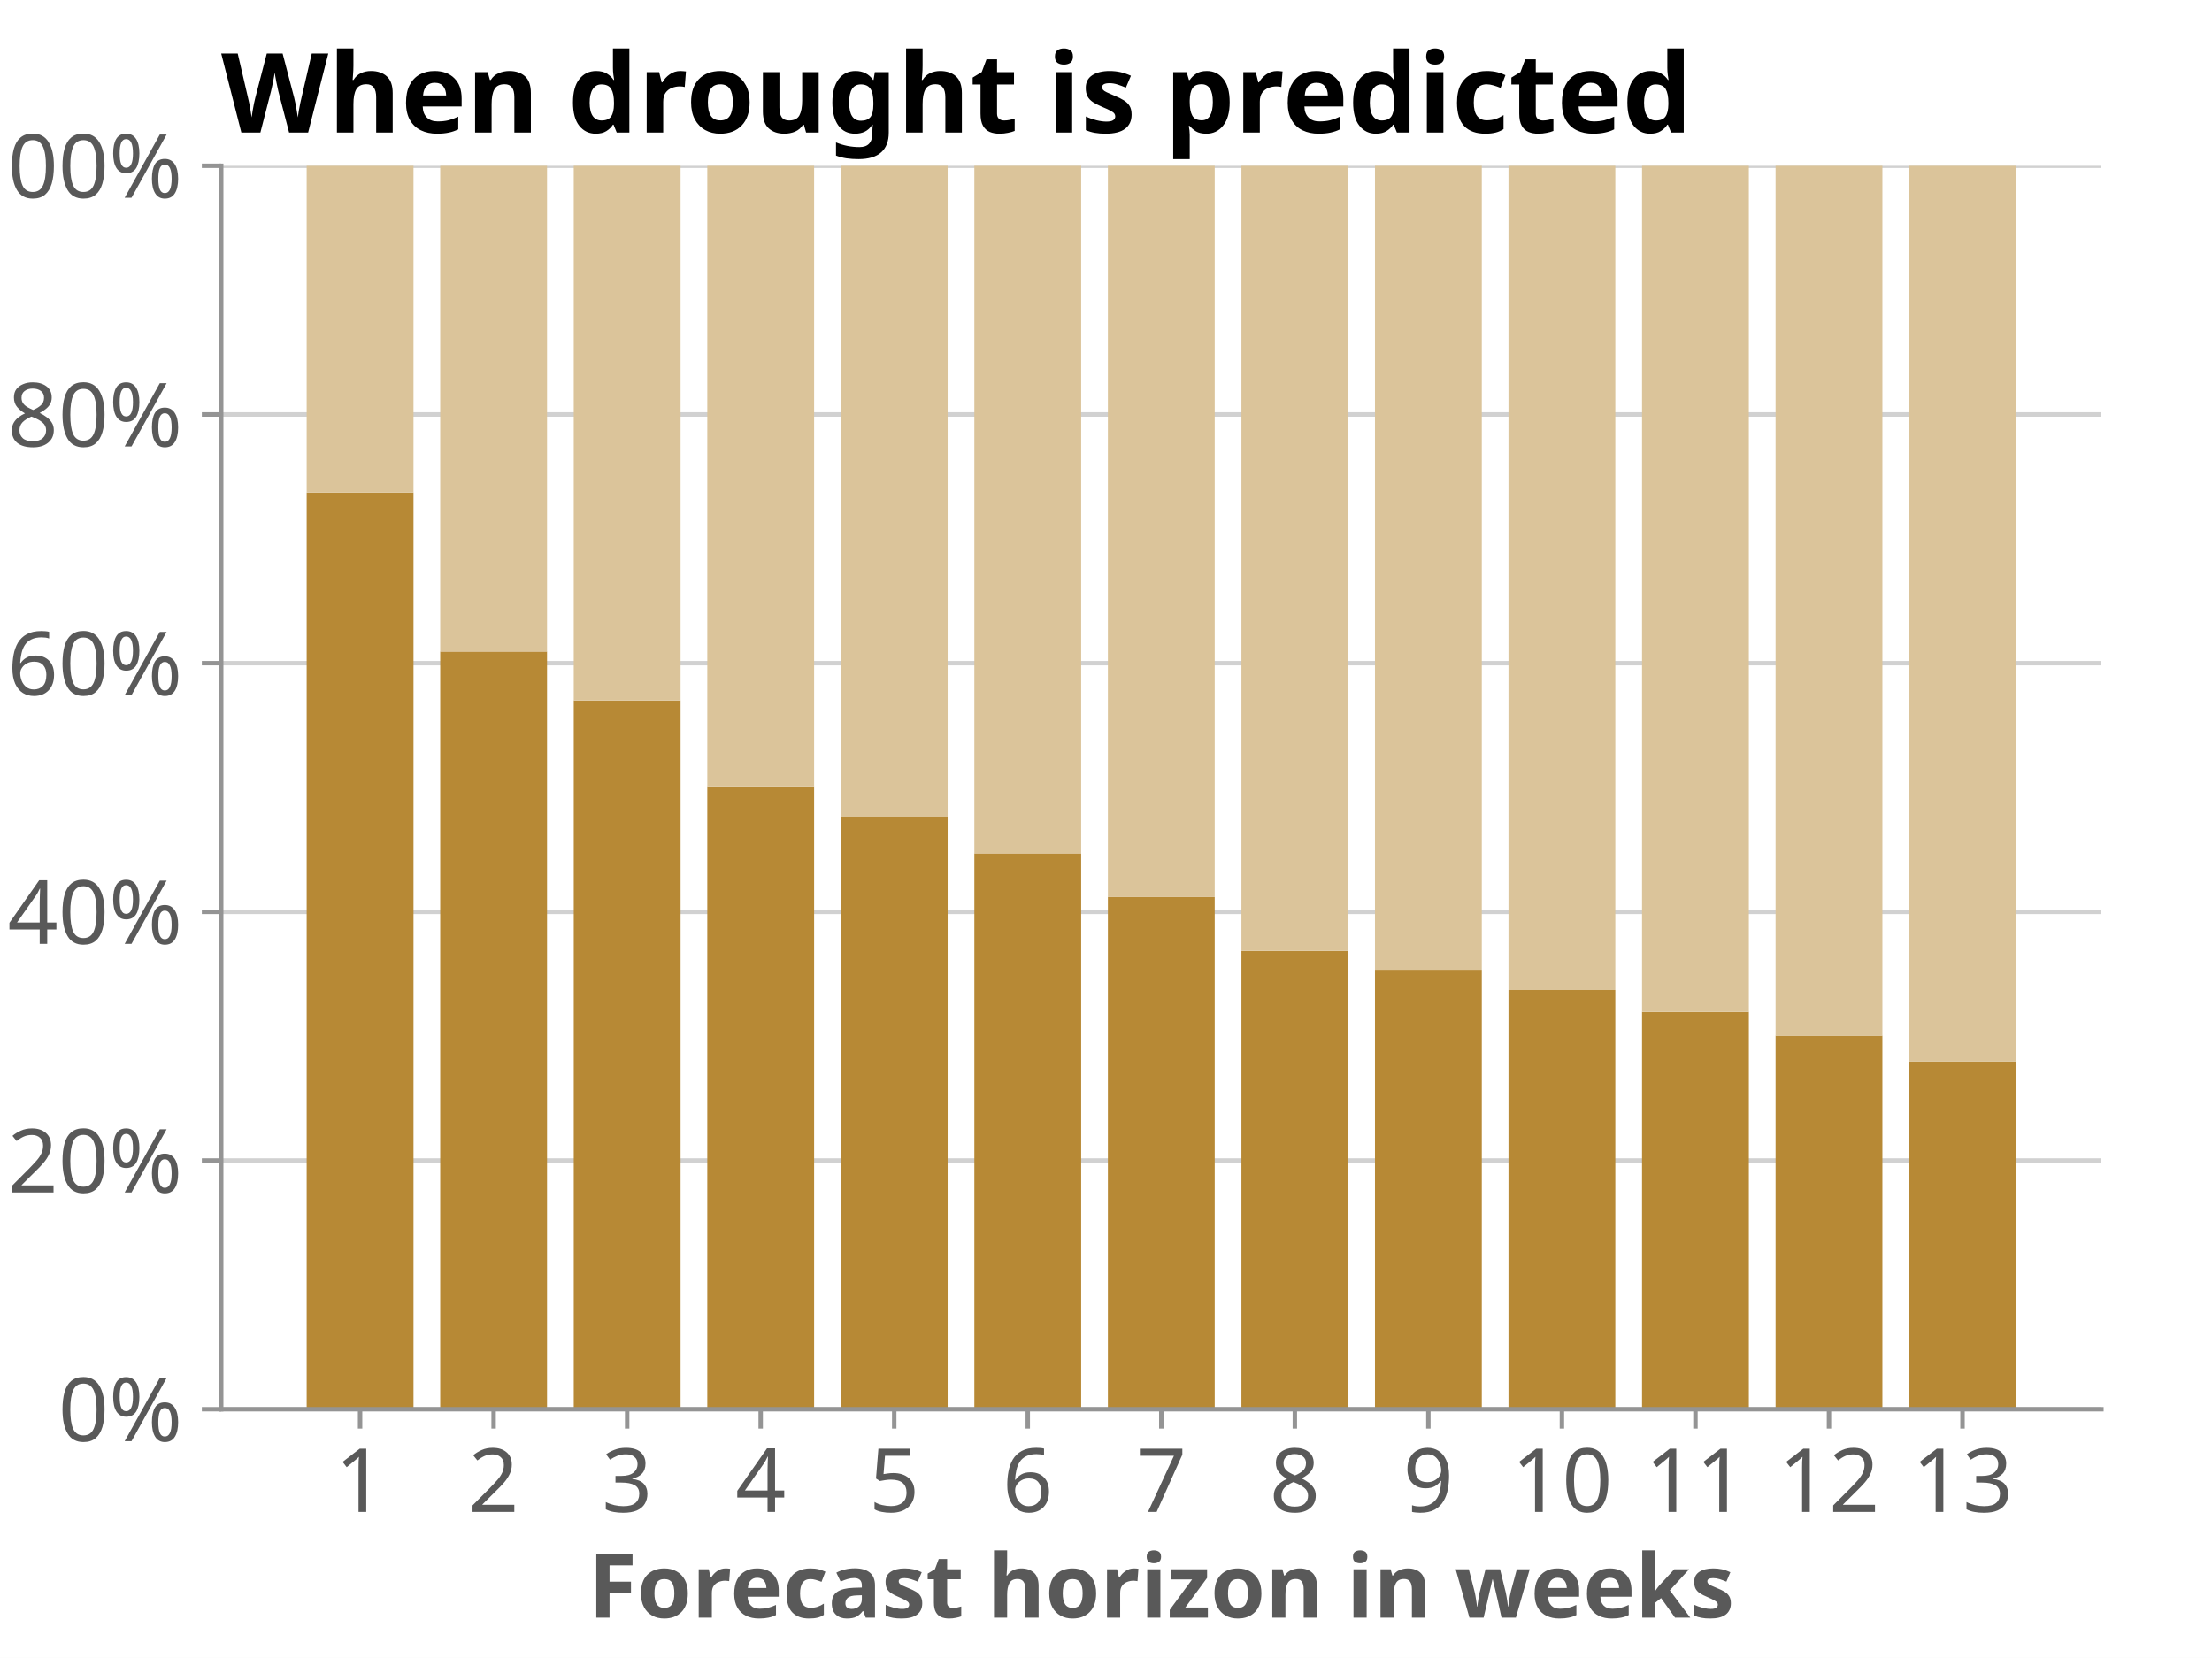
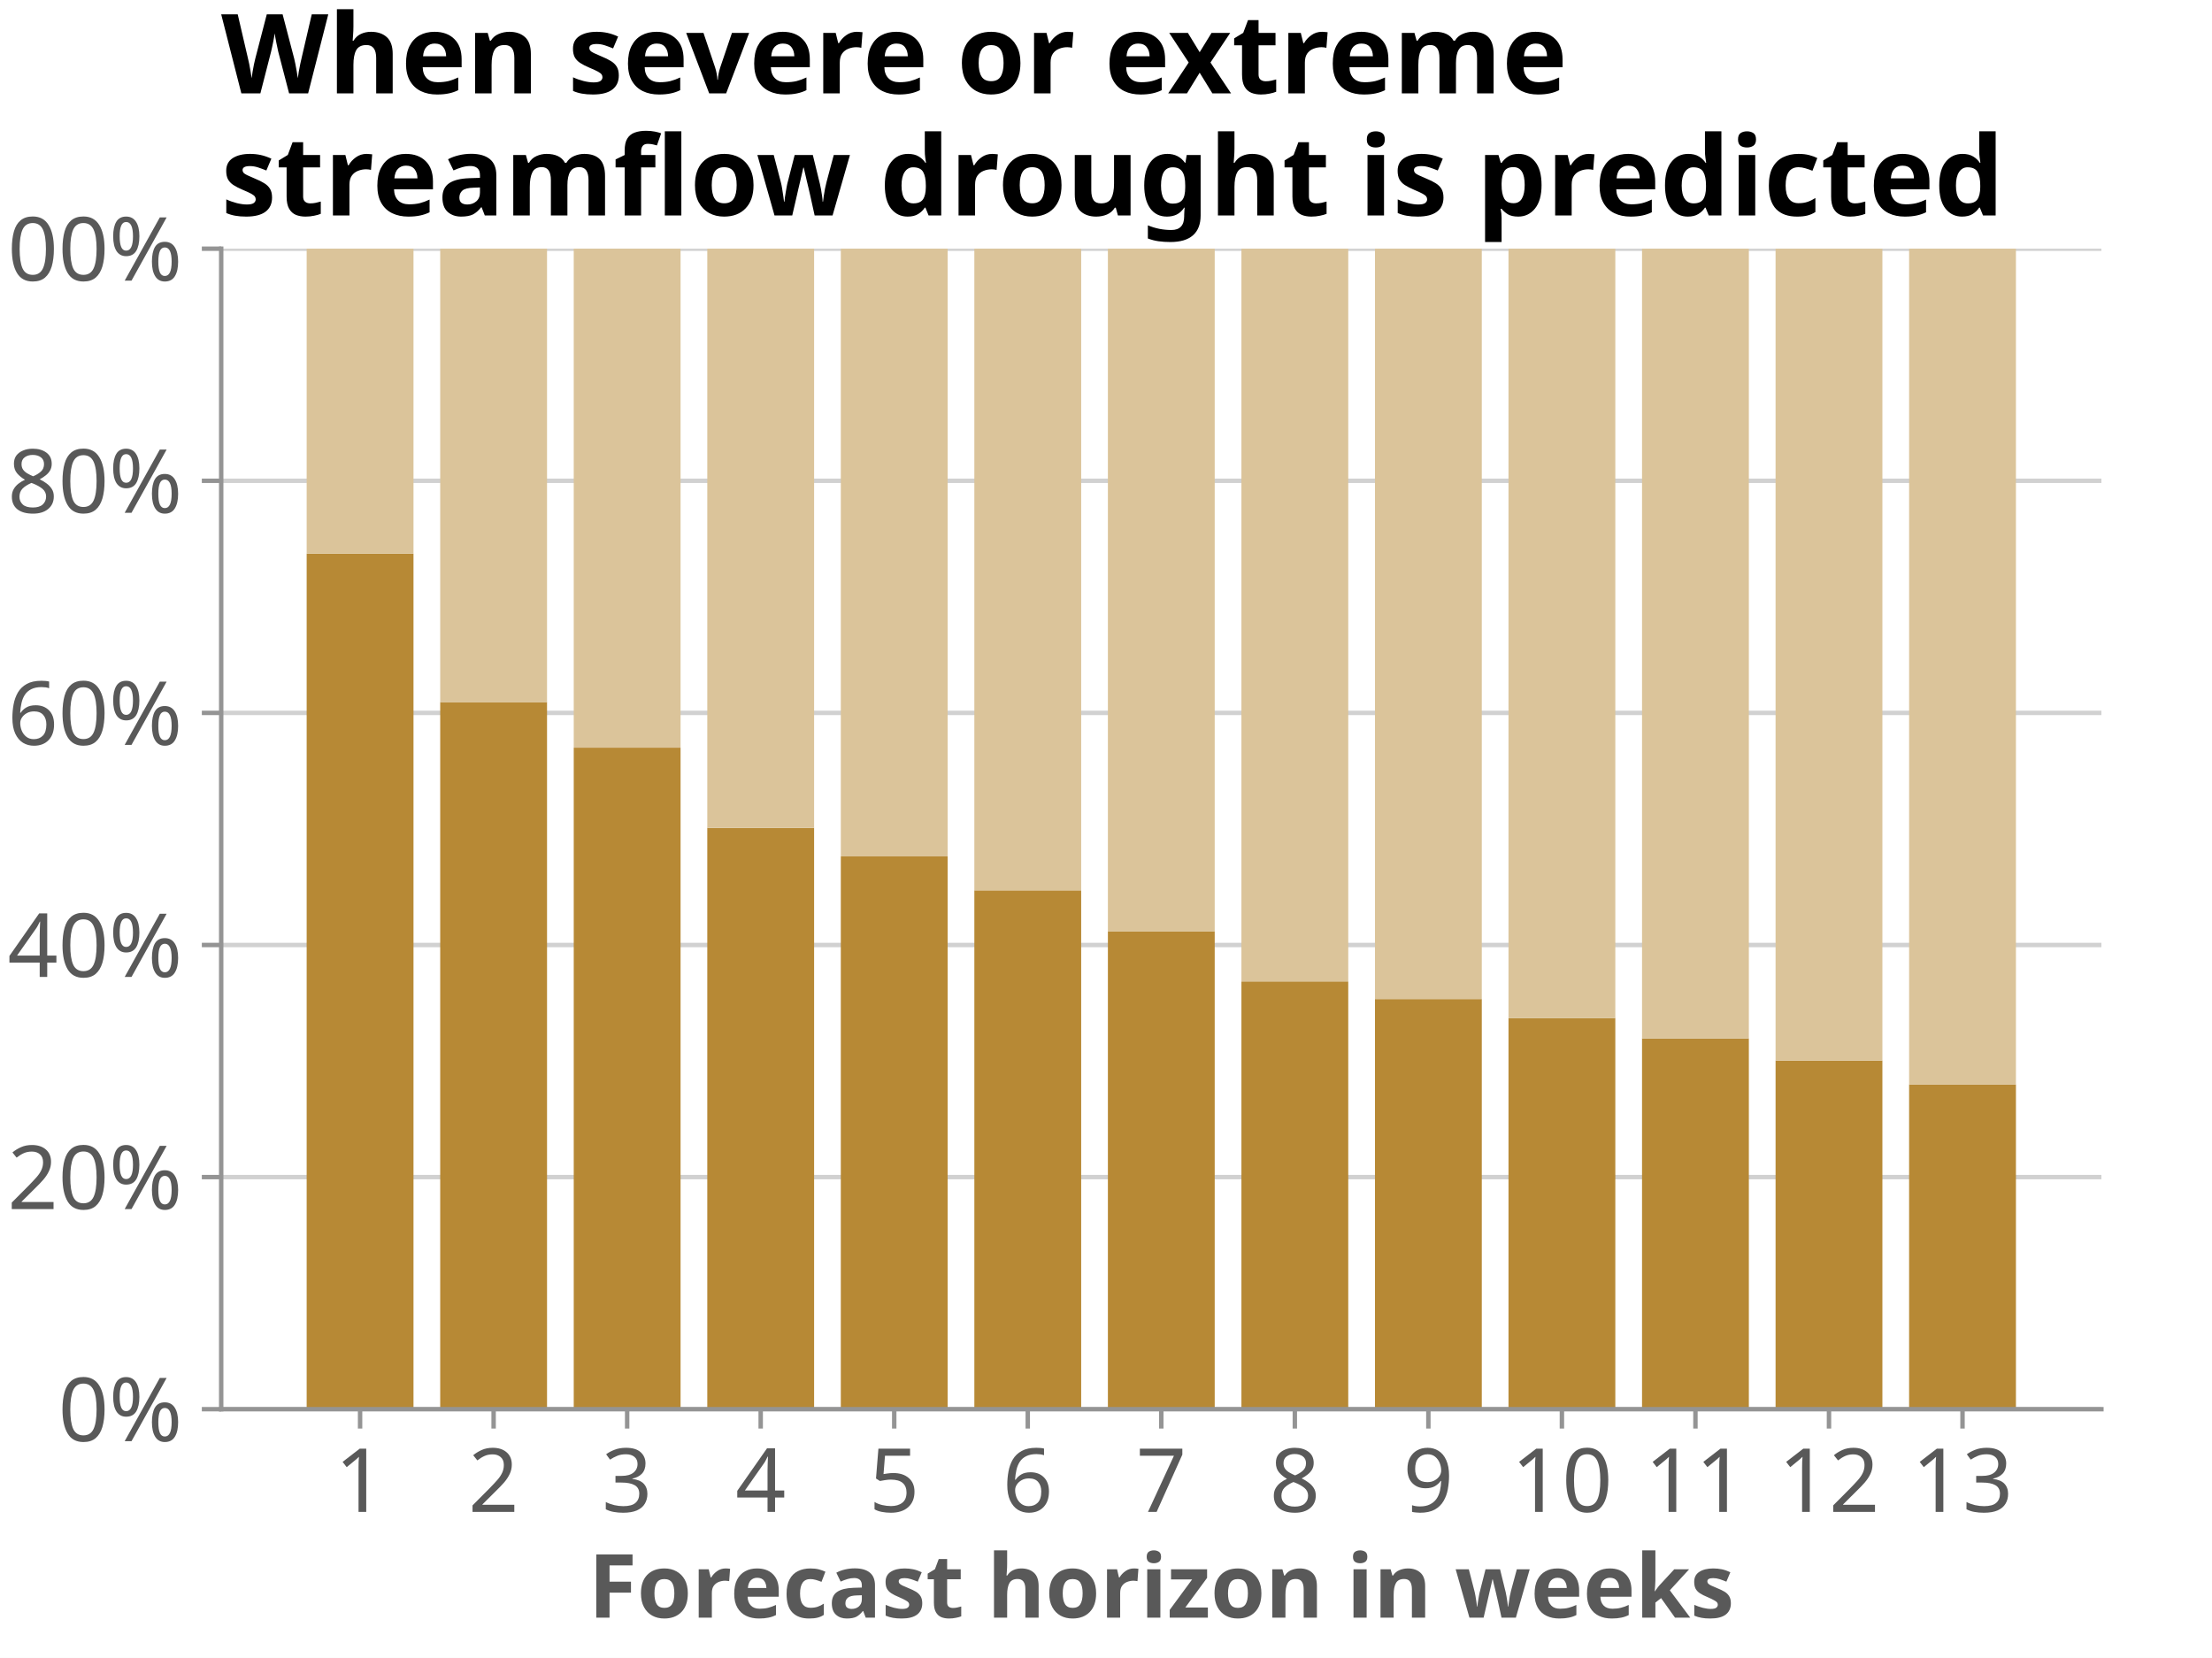
<svg xmlns="http://www.w3.org/2000/svg" xmlns:xlink="http://www.w3.org/1999/xlink" width="399.6px" height="299.52px" viewBox="0 0 399.6 299.52" version="1.1">
  <defs>
    <style type="text/css">*{stroke-linejoin: round; stroke-linecap: butt}</style>
  </defs>
  <g id="figure-forecast_truefalse_summary-yd">
    <g id="patch_1">
      <path d="M 0 299.52  L 399.6 299.52  L 399.6 0  L 0 0  z " style="fill: #ffffff" />
    </g>
    <g id="axis-forecast_truefalse_summary-yd">
      <g id="patch_2">
-         <path d="M 39.96 254.592  L 379.62 254.592  L 379.62 29.952  L 39.96 29.952  z " style="fill: #ffffff" />
+         <path d="M 39.96 254.592  L 379.62 254.592  L 379.62 44.928  L 39.96 44.928  z " style="fill: #ffffff" />
      </g>
      <g id="matplotlib.axis_1">
        <g id="xtick_1">
          <g id="line2d_1">
            <defs>
-               <path id="m34d6aa37f4" d="M 0 0  L 0 3.5  " style="stroke: #949494; stroke-width: 0.8" />
+               <path id="mc54049ddaf" d="M 0 0  L 0 3.5  " style="stroke: #949494; stroke-width: 0.8" />
            </defs>
            <g>
-               <use xlink:href="#m34d6aa37f4" x="65.049" y="254.592" style="fill: #949494; stroke: #949494; stroke-width: 0.8" />
+               <use xlink:href="#mc54049ddaf" x="65.049" y="254.592" style="fill: #949494; stroke: #949494; stroke-width: 0.8" />
            </g>
          </g>
          <g id="text_1">
            <text style="font-weight: 300; font-size: 16px; font-family: 'Source Sans 3', sans-serif; text-anchor: middle; fill: #595959" x="65.049" y="273.144" transform="rotate(-0 65.04852 273.1445)">1</text>
          </g>
        </g>
        <g id="xtick_2">
          <g id="line2d_2">
            <g>
-               <use xlink:href="#m34d6aa37f4" x="89.172" y="254.592" style="fill: #949494; stroke: #949494; stroke-width: 0.8" />
+               <use xlink:href="#mc54049ddaf" x="89.172" y="254.592" style="fill: #949494; stroke: #949494; stroke-width: 0.8" />
            </g>
          </g>
          <g id="text_2">
            <text style="font-weight: 300; font-size: 16px; font-family: 'Source Sans 3', sans-serif; text-anchor: middle; fill: #595959" x="89.172" y="273.144" transform="rotate(-0 89.1721 273.1445)">2</text>
          </g>
        </g>
        <g id="xtick_3">
          <g id="line2d_3">
            <g>
-               <use xlink:href="#m34d6aa37f4" x="113.296" y="254.592" style="fill: #949494; stroke: #949494; stroke-width: 0.8" />
+               <use xlink:href="#mc54049ddaf" x="113.296" y="254.592" style="fill: #949494; stroke: #949494; stroke-width: 0.8" />
            </g>
          </g>
          <g id="text_3">
            <text style="font-weight: 300; font-size: 16px; font-family: 'Source Sans 3', sans-serif; text-anchor: middle; fill: #595959" x="113.296" y="273.144" transform="rotate(-0 113.2957 273.1445)">3</text>
          </g>
        </g>
        <g id="xtick_4">
          <g id="line2d_4">
            <g>
-               <use xlink:href="#m34d6aa37f4" x="137.419" y="254.592" style="fill: #949494; stroke: #949494; stroke-width: 0.8" />
+               <use xlink:href="#mc54049ddaf" x="137.419" y="254.592" style="fill: #949494; stroke: #949494; stroke-width: 0.8" />
            </g>
          </g>
          <g id="text_4">
            <text style="font-weight: 300; font-size: 16px; font-family: 'Source Sans 3', sans-serif; text-anchor: middle; fill: #595959" x="137.419" y="273.144" transform="rotate(-0 137.4193 273.1445)">4</text>
          </g>
        </g>
        <g id="xtick_5">
          <g id="line2d_5">
            <g>
-               <use xlink:href="#m34d6aa37f4" x="161.543" y="254.592" style="fill: #949494; stroke: #949494; stroke-width: 0.8" />
+               <use xlink:href="#mc54049ddaf" x="161.543" y="254.592" style="fill: #949494; stroke: #949494; stroke-width: 0.8" />
            </g>
          </g>
          <g id="text_5">
            <text style="font-weight: 300; font-size: 16px; font-family: 'Source Sans 3', sans-serif; text-anchor: middle; fill: #595959" x="161.543" y="273.144" transform="rotate(-0 161.5428 273.1445)">5</text>
          </g>
        </g>
        <g id="xtick_6">
          <g id="line2d_6">
            <g>
-               <use xlink:href="#m34d6aa37f4" x="185.666" y="254.592" style="fill: #949494; stroke: #949494; stroke-width: 0.8" />
+               <use xlink:href="#mc54049ddaf" x="185.666" y="254.592" style="fill: #949494; stroke: #949494; stroke-width: 0.8" />
            </g>
          </g>
          <g id="text_6">
            <text style="font-weight: 300; font-size: 16px; font-family: 'Source Sans 3', sans-serif; text-anchor: middle; fill: #595959" x="185.666" y="273.144" transform="rotate(-0 185.6664 273.1445)">6</text>
          </g>
        </g>
        <g id="xtick_7">
          <g id="line2d_7">
            <g>
-               <use xlink:href="#m34d6aa37f4" x="209.79" y="254.592" style="fill: #949494; stroke: #949494; stroke-width: 0.8" />
+               <use xlink:href="#mc54049ddaf" x="209.79" y="254.592" style="fill: #949494; stroke: #949494; stroke-width: 0.8" />
            </g>
          </g>
          <g id="text_7">
            <text style="font-weight: 300; font-size: 16px; font-family: 'Source Sans 3', sans-serif; text-anchor: middle; fill: #595959" x="209.79" y="273.144" transform="rotate(-0 209.79 273.1445)">7</text>
          </g>
        </g>
        <g id="xtick_8">
          <g id="line2d_8">
            <g>
-               <use xlink:href="#m34d6aa37f4" x="233.914" y="254.592" style="fill: #949494; stroke: #949494; stroke-width: 0.8" />
+               <use xlink:href="#mc54049ddaf" x="233.914" y="254.592" style="fill: #949494; stroke: #949494; stroke-width: 0.8" />
            </g>
          </g>
          <g id="text_8">
            <text style="font-weight: 300; font-size: 16px; font-family: 'Source Sans 3', sans-serif; text-anchor: middle; fill: #595959" x="233.914" y="273.144" transform="rotate(-0 233.9136 273.1445)">8</text>
          </g>
        </g>
        <g id="xtick_9">
          <g id="line2d_9">
            <g>
-               <use xlink:href="#m34d6aa37f4" x="258.037" y="254.592" style="fill: #949494; stroke: #949494; stroke-width: 0.8" />
+               <use xlink:href="#mc54049ddaf" x="258.037" y="254.592" style="fill: #949494; stroke: #949494; stroke-width: 0.8" />
            </g>
          </g>
          <g id="text_9">
            <text style="font-weight: 300; font-size: 16px; font-family: 'Source Sans 3', sans-serif; text-anchor: middle; fill: #595959" x="258.037" y="273.144" transform="rotate(-0 258.0372 273.1445)">9</text>
          </g>
        </g>
        <g id="xtick_10">
          <g id="line2d_10">
            <g>
-               <use xlink:href="#m34d6aa37f4" x="282.161" y="254.592" style="fill: #949494; stroke: #949494; stroke-width: 0.8" />
+               <use xlink:href="#mc54049ddaf" x="282.161" y="254.592" style="fill: #949494; stroke: #949494; stroke-width: 0.8" />
            </g>
          </g>
          <g id="text_10">
            <text style="font-weight: 300; font-size: 16px; font-family: 'Source Sans 3', sans-serif; text-anchor: middle; fill: #595959" x="282.161" y="273.144" transform="rotate(-0 282.1607 273.1445)">10</text>
          </g>
        </g>
        <g id="xtick_11">
          <g id="line2d_11">
            <g>
-               <use xlink:href="#m34d6aa37f4" x="306.284" y="254.592" style="fill: #949494; stroke: #949494; stroke-width: 0.8" />
+               <use xlink:href="#mc54049ddaf" x="306.284" y="254.592" style="fill: #949494; stroke: #949494; stroke-width: 0.8" />
            </g>
          </g>
          <g id="text_11">
            <text style="font-weight: 300; font-size: 16px; font-family: 'Source Sans 3', sans-serif; text-anchor: middle; fill: #595959" x="306.284" y="273.144" transform="rotate(-0 306.2843 273.1445)">11</text>
          </g>
        </g>
        <g id="xtick_12">
          <g id="line2d_12">
            <g>
-               <use xlink:href="#m34d6aa37f4" x="330.408" y="254.592" style="fill: #949494; stroke: #949494; stroke-width: 0.8" />
+               <use xlink:href="#mc54049ddaf" x="330.408" y="254.592" style="fill: #949494; stroke: #949494; stroke-width: 0.8" />
            </g>
          </g>
          <g id="text_12">
            <text style="font-weight: 300; font-size: 16px; font-family: 'Source Sans 3', sans-serif; text-anchor: middle; fill: #595959" x="330.408" y="273.144" transform="rotate(-0 330.4079 273.1445)">12</text>
          </g>
        </g>
        <g id="xtick_13">
          <g id="line2d_13">
            <g>
-               <use xlink:href="#m34d6aa37f4" x="354.531" y="254.592" style="fill: #949494; stroke: #949494; stroke-width: 0.8" />
+               <use xlink:href="#mc54049ddaf" x="354.531" y="254.592" style="fill: #949494; stroke: #949494; stroke-width: 0.8" />
            </g>
          </g>
          <g id="text_13">
            <text style="font-weight: 300; font-size: 16px; font-family: 'Source Sans 3', sans-serif; text-anchor: middle; fill: #595959" x="354.531" y="273.144" transform="rotate(-0 354.5315 273.1445)">13</text>
          </g>
        </g>
        <g id="text_14">
          <text style="font-weight: 600; font-size: 16px; font-family: 'Source Sans 3', sans-serif; text-anchor: middle; fill: #595959" x="209.79" y="292.25" transform="rotate(-0 209.79 292.2495)">Forecast horizon in weeks</text>
        </g>
      </g>
      <g id="matplotlib.axis_2">
        <g id="ytick_1">
          <g id="line2d_14">
-             <path d="M 39.96 254.592  L 379.62 254.592  " clip-path="url(#pd66f9333b9)" style="fill: none; stroke: #d1d1d1; stroke-width: 0.8; stroke-linecap: square" />
+             <path d="M 39.96 254.592  L 379.62 254.592  " clip-path="url(#p9d2e518255)" style="fill: none; stroke: #d1d1d1; stroke-width: 0.8; stroke-linecap: square" />
          </g>
          <g id="line2d_15">
            <defs>
-               <path id="m171758ae6b" d="M 0 0  L -3.5 0  " style="stroke: #949494; stroke-width: 0.8" />
+               <path id="m2313b83d3f" d="M 0 0  L -3.5 0  " style="stroke: #949494; stroke-width: 0.8" />
            </defs>
            <g>
-               <use xlink:href="#m171758ae6b" x="39.96" y="254.592" style="fill: #949494; stroke: #949494; stroke-width: 0.8" />
+               <use xlink:href="#m2313b83d3f" x="39.96" y="254.592" style="fill: #949494; stroke: #949494; stroke-width: 0.8" />
            </g>
          </g>
          <g id="text_15">
            <text style="font-weight: 300; font-size: 16px; font-family: 'Source Sans 3', sans-serif; text-anchor: end; fill: #595959" x="32.96" y="260.368" transform="rotate(-0 32.96 260.3682)">0%</text>
          </g>
        </g>
        <g id="ytick_2">
          <g id="line2d_16">
-             <path d="M 39.96 209.664  L 379.62 209.664  " clip-path="url(#pd66f9333b9)" style="fill: none; stroke: #d1d1d1; stroke-width: 0.8; stroke-linecap: square" />
+             <path d="M 39.96 212.659  L 379.62 212.659  " clip-path="url(#p9d2e518255)" style="fill: none; stroke: #d1d1d1; stroke-width: 0.8; stroke-linecap: square" />
          </g>
          <g id="line2d_17">
            <g>
-               <use xlink:href="#m171758ae6b" x="39.96" y="209.664" style="fill: #949494; stroke: #949494; stroke-width: 0.8" />
+               <use xlink:href="#m2313b83d3f" x="39.96" y="212.659" style="fill: #949494; stroke: #949494; stroke-width: 0.8" />
            </g>
          </g>
          <g id="text_16">
-             <text style="font-weight: 300; font-size: 16px; font-family: 'Source Sans 3', sans-serif; text-anchor: end; fill: #595959" x="32.96" y="215.44" transform="rotate(-0 32.96 215.4402)">20%</text>
+             <text style="font-weight: 300; font-size: 16px; font-family: 'Source Sans 3', sans-serif; text-anchor: end; fill: #595959" x="32.96" y="218.435" transform="rotate(-0 32.96 218.4355)">20%</text>
          </g>
        </g>
        <g id="ytick_3">
          <g id="line2d_18">
-             <path d="M 39.96 164.736  L 379.62 164.736  " clip-path="url(#pd66f9333b9)" style="fill: none; stroke: #d1d1d1; stroke-width: 0.8; stroke-linecap: square" />
+             <path d="M 39.96 170.726  L 379.62 170.726  " clip-path="url(#p9d2e518255)" style="fill: none; stroke: #d1d1d1; stroke-width: 0.8; stroke-linecap: square" />
          </g>
          <g id="line2d_19">
            <g>
-               <use xlink:href="#m171758ae6b" x="39.96" y="164.736" style="fill: #949494; stroke: #949494; stroke-width: 0.8" />
+               <use xlink:href="#m2313b83d3f" x="39.96" y="170.726" style="fill: #949494; stroke: #949494; stroke-width: 0.8" />
            </g>
          </g>
          <g id="text_17">
-             <text style="font-weight: 300; font-size: 16px; font-family: 'Source Sans 3', sans-serif; text-anchor: end; fill: #595959" x="32.96" y="170.512" transform="rotate(-0 32.96 170.5122)">40%</text>
+             <text style="font-weight: 300; font-size: 16px; font-family: 'Source Sans 3', sans-serif; text-anchor: end; fill: #595959" x="32.96" y="176.503" transform="rotate(-0 32.96 176.5026)">40%</text>
          </g>
        </g>
        <g id="ytick_4">
          <g id="line2d_20">
-             <path d="M 39.96 119.808  L 379.62 119.808  " clip-path="url(#pd66f9333b9)" style="fill: none; stroke: #d1d1d1; stroke-width: 0.8; stroke-linecap: square" />
+             <path d="M 39.96 128.794  L 379.62 128.794  " clip-path="url(#p9d2e518255)" style="fill: none; stroke: #d1d1d1; stroke-width: 0.8; stroke-linecap: square" />
          </g>
          <g id="line2d_21">
            <g>
-               <use xlink:href="#m171758ae6b" x="39.96" y="119.808" style="fill: #949494; stroke: #949494; stroke-width: 0.8" />
+               <use xlink:href="#m2313b83d3f" x="39.96" y="128.794" style="fill: #949494; stroke: #949494; stroke-width: 0.8" />
            </g>
          </g>
          <g id="text_18">
-             <text style="font-weight: 300; font-size: 16px; font-family: 'Source Sans 3', sans-serif; text-anchor: end; fill: #595959" x="32.96" y="125.584" transform="rotate(-0 32.96 125.5842)">60%</text>
+             <text style="font-weight: 300; font-size: 16px; font-family: 'Source Sans 3', sans-serif; text-anchor: end; fill: #595959" x="32.96" y="134.57" transform="rotate(-0 32.96 134.5699)">60%</text>
          </g>
        </g>
        <g id="ytick_5">
          <g id="line2d_22">
-             <path d="M 39.96 74.88  L 379.62 74.88  " clip-path="url(#pd66f9333b9)" style="fill: none; stroke: #d1d1d1; stroke-width: 0.8; stroke-linecap: square" />
+             <path d="M 39.96 86.861  L 379.62 86.861  " clip-path="url(#p9d2e518255)" style="fill: none; stroke: #d1d1d1; stroke-width: 0.8; stroke-linecap: square" />
          </g>
          <g id="line2d_23">
            <g>
-               <use xlink:href="#m171758ae6b" x="39.96" y="74.88" style="fill: #949494; stroke: #949494; stroke-width: 0.8" />
+               <use xlink:href="#m2313b83d3f" x="39.96" y="86.861" style="fill: #949494; stroke: #949494; stroke-width: 0.8" />
            </g>
          </g>
          <g id="text_19">
-             <text style="font-weight: 300; font-size: 16px; font-family: 'Source Sans 3', sans-serif; text-anchor: end; fill: #595959" x="32.96" y="80.656" transform="rotate(-0 32.96 80.65625)">80%</text>
+             <text style="font-weight: 300; font-size: 16px; font-family: 'Source Sans 3', sans-serif; text-anchor: end; fill: #595959" x="32.96" y="92.637" transform="rotate(-0 32.96 92.63705)">80%</text>
          </g>
        </g>
        <g id="ytick_6">
          <g id="line2d_24">
-             <path d="M 39.96 29.952  L 379.62 29.952  " clip-path="url(#pd66f9333b9)" style="fill: none; stroke: #d1d1d1; stroke-width: 0.8; stroke-linecap: square" />
+             <path d="M 39.96 44.928  L 379.62 44.928  " clip-path="url(#p9d2e518255)" style="fill: none; stroke: #d1d1d1; stroke-width: 0.8; stroke-linecap: square" />
          </g>
          <g id="line2d_25">
            <g>
-               <use xlink:href="#m171758ae6b" x="39.96" y="29.952" style="fill: #949494; stroke: #949494; stroke-width: 0.8" />
+               <use xlink:href="#m2313b83d3f" x="39.96" y="44.928" style="fill: #949494; stroke: #949494; stroke-width: 0.8" />
            </g>
          </g>
          <g id="text_20">
-             <text style="font-weight: 300; font-size: 16px; font-family: 'Source Sans 3', sans-serif; text-anchor: end; fill: #595959" x="32.96" y="35.728" transform="rotate(-0 32.96 35.72825)">100%</text>
+             <text style="font-weight: 300; font-size: 16px; font-family: 'Source Sans 3', sans-serif; text-anchor: end; fill: #595959" x="32.96" y="50.704" transform="rotate(-0 32.96 50.70425)">100%</text>
          </g>
        </g>
      </g>
      <g id="FillBetweenPolyCollection_1">
-         <path d="M 55.399 254.592  L 55.399 88.999  L 74.698 88.999  L 74.698 254.592  L 74.698 254.592  L 55.399 254.592  z " clip-path="url(#pd66f9333b9)" style="fill: #b78935" />
+         <path d="M 55.399 254.592  L 55.399 100.039  L 74.698 100.039  L 74.698 254.592  L 74.698 254.592  L 55.399 254.592  z " clip-path="url(#p9d2e518255)" style="fill: #b78935" />
      </g>
      <g id="FillBetweenPolyCollection_2">
-         <path d="M 55.399 29.952  L 55.399 88.999  L 74.698 88.999  L 74.698 29.952  L 74.698 29.952  L 55.399 29.952  z " clip-path="url(#pd66f9333b9)" style="fill: #dbc49a" />
+         <path d="M 55.399 44.928  L 55.399 100.039  L 74.698 100.039  L 74.698 44.928  L 74.698 44.928  L 55.399 44.928  z " clip-path="url(#p9d2e518255)" style="fill: #dbc49a" />
      </g>
      <g id="FillBetweenPolyCollection_3">
-         <path d="M 79.523 254.592  L 79.523 117.708  L 98.822 117.708  L 98.822 254.592  L 98.822 254.592  L 79.523 254.592  z " clip-path="url(#pd66f9333b9)" style="fill: #b78935" />
+         <path d="M 79.523 254.592  L 79.523 126.834  L 98.822 126.834  L 98.822 254.592  L 98.822 254.592  L 79.523 254.592  z " clip-path="url(#p9d2e518255)" style="fill: #b78935" />
      </g>
      <g id="FillBetweenPolyCollection_4">
-         <path d="M 79.523 29.952  L 79.523 117.708  L 98.822 117.708  L 98.822 29.952  L 98.822 29.952  L 79.523 29.952  z " clip-path="url(#pd66f9333b9)" style="fill: #dbc49a" />
+         <path d="M 79.523 44.928  L 79.523 126.834  L 98.822 126.834  L 98.822 44.928  L 98.822 44.928  L 79.523 44.928  z " clip-path="url(#p9d2e518255)" style="fill: #dbc49a" />
      </g>
      <g id="FillBetweenPolyCollection_5">
-         <path d="M 103.646 254.592  L 103.646 126.543  L 122.945 126.543  L 122.945 254.592  L 122.945 254.592  L 103.646 254.592  z " clip-path="url(#pd66f9333b9)" style="fill: #b78935" />
+         <path d="M 103.646 254.592  L 103.646 135.079  L 122.945 135.079  L 122.945 254.592  L 122.945 254.592  L 103.646 254.592  z " clip-path="url(#p9d2e518255)" style="fill: #b78935" />
      </g>
      <g id="FillBetweenPolyCollection_6">
-         <path d="M 103.646 29.952  L 103.646 126.543  L 122.945 126.543  L 122.945 29.952  L 122.945 29.952  L 103.646 29.952  z " clip-path="url(#pd66f9333b9)" style="fill: #dbc49a" />
+         <path d="M 103.646 44.928  L 103.646 135.079  L 122.945 135.079  L 122.945 44.928  L 122.945 44.928  L 103.646 44.928  z " clip-path="url(#p9d2e518255)" style="fill: #dbc49a" />
      </g>
      <g id="FillBetweenPolyCollection_7">
-         <path d="M 127.77 254.592  L 127.77 142.049  L 147.069 142.049  L 147.069 254.592  L 147.069 254.592  L 127.77 254.592  z " clip-path="url(#pd66f9333b9)" style="fill: #b78935" />
+         <path d="M 127.77 254.592  L 127.77 149.552  L 147.069 149.552  L 147.069 254.592  L 147.069 254.592  L 127.77 254.592  z " clip-path="url(#p9d2e518255)" style="fill: #b78935" />
      </g>
      <g id="FillBetweenPolyCollection_8">
-         <path d="M 127.77 29.952  L 127.77 142.049  L 147.069 142.049  L 147.069 29.952  L 147.069 29.952  L 127.77 29.952  z " clip-path="url(#pd66f9333b9)" style="fill: #dbc49a" />
+         <path d="M 127.77 44.928  L 127.77 149.552  L 147.069 149.552  L 147.069 44.928  L 147.069 44.928  L 127.77 44.928  z " clip-path="url(#p9d2e518255)" style="fill: #dbc49a" />
      </g>
      <g id="FillBetweenPolyCollection_9">
-         <path d="M 151.893 254.592  L 151.893 147.587  L 171.192 147.587  L 171.192 254.592  L 171.192 254.592  L 151.893 254.592  z " clip-path="url(#pd66f9333b9)" style="fill: #b78935" />
+         <path d="M 151.893 254.592  L 151.893 154.721  L 171.192 154.721  L 171.192 254.592  L 171.192 254.592  L 151.893 254.592  z " clip-path="url(#p9d2e518255)" style="fill: #b78935" />
      </g>
      <g id="FillBetweenPolyCollection_10">
-         <path d="M 151.893 29.952  L 151.893 147.587  L 171.192 147.587  L 171.192 29.952  L 171.192 29.952  L 151.893 29.952  z " clip-path="url(#pd66f9333b9)" style="fill: #dbc49a" />
+         <path d="M 151.893 44.928  L 151.893 154.721  L 171.192 154.721  L 171.192 44.928  L 171.192 44.928  L 151.893 44.928  z " clip-path="url(#p9d2e518255)" style="fill: #dbc49a" />
      </g>
      <g id="FillBetweenPolyCollection_11">
-         <path d="M 176.017 254.592  L 176.017 154.155  L 195.316 154.155  L 195.316 254.592  L 195.316 254.592  L 176.017 254.592  z " clip-path="url(#pd66f9333b9)" style="fill: #b78935" />
+         <path d="M 176.017 254.592  L 176.017 160.851  L 195.316 160.851  L 195.316 254.592  L 195.316 254.592  L 176.017 254.592  z " clip-path="url(#p9d2e518255)" style="fill: #b78935" />
      </g>
      <g id="FillBetweenPolyCollection_12">
-         <path d="M 176.017 29.952  L 176.017 154.155  L 195.316 154.155  L 195.316 29.952  L 195.316 29.952  L 176.017 29.952  z " clip-path="url(#pd66f9333b9)" style="fill: #dbc49a" />
+         <path d="M 176.017 44.928  L 176.017 160.851  L 195.316 160.851  L 195.316 44.928  L 195.316 44.928  L 176.017 44.928  z " clip-path="url(#p9d2e518255)" style="fill: #dbc49a" />
      </g>
      <g id="FillBetweenPolyCollection_13">
-         <path d="M 200.141 254.592  L 200.141 162.068  L 219.439 162.068  L 219.439 254.592  L 219.439 254.592  L 200.141 254.592  z " clip-path="url(#pd66f9333b9)" style="fill: #b78935" />
+         <path d="M 200.141 254.592  L 200.141 168.236  L 219.439 168.236  L 219.439 254.592  L 219.439 254.592  L 200.141 254.592  z " clip-path="url(#p9d2e518255)" style="fill: #b78935" />
      </g>
      <g id="FillBetweenPolyCollection_14">
-         <path d="M 200.141 29.952  L 200.141 162.068  L 219.439 162.068  L 219.439 29.952  L 219.439 29.952  L 200.141 29.952  z " clip-path="url(#pd66f9333b9)" style="fill: #dbc49a" />
+         <path d="M 200.141 44.928  L 200.141 168.236  L 219.439 168.236  L 219.439 44.928  L 219.439 44.928  L 200.141 44.928  z " clip-path="url(#p9d2e518255)" style="fill: #dbc49a" />
      </g>
      <g id="FillBetweenPolyCollection_15">
-         <path d="M 224.264 254.592  L 224.264 171.786  L 243.563 171.786  L 243.563 254.592  L 243.563 254.592  L 224.264 254.592  z " clip-path="url(#pd66f9333b9)" style="fill: #b78935" />
+         <path d="M 224.264 254.592  L 224.264 177.306  L 243.563 177.306  L 243.563 254.592  L 243.563 254.592  L 224.264 254.592  z " clip-path="url(#p9d2e518255)" style="fill: #b78935" />
      </g>
      <g id="FillBetweenPolyCollection_16">
-         <path d="M 224.264 29.952  L 224.264 171.786  L 243.563 171.786  L 243.563 29.952  L 243.563 29.952  L 224.264 29.952  z " clip-path="url(#pd66f9333b9)" style="fill: #dbc49a" />
+         <path d="M 224.264 44.928  L 224.264 177.306  L 243.563 177.306  L 243.563 44.928  L 243.563 44.928  L 224.264 44.928  z " clip-path="url(#p9d2e518255)" style="fill: #dbc49a" />
      </g>
      <g id="FillBetweenPolyCollection_17">
-         <path d="M 248.388 254.592  L 248.388 175.193  L 267.687 175.193  L 267.687 254.592  L 267.687 254.592  L 248.388 254.592  z " clip-path="url(#pd66f9333b9)" style="fill: #b78935" />
+         <path d="M 248.388 254.592  L 248.388 180.486  L 267.687 180.486  L 267.687 254.592  L 267.687 254.592  L 248.388 254.592  z " clip-path="url(#p9d2e518255)" style="fill: #b78935" />
      </g>
      <g id="FillBetweenPolyCollection_18">
-         <path d="M 248.388 29.952  L 248.388 175.193  L 267.687 175.193  L 267.687 29.952  L 267.687 29.952  L 248.388 29.952  z " clip-path="url(#pd66f9333b9)" style="fill: #dbc49a" />
+         <path d="M 248.388 44.928  L 248.388 180.486  L 267.687 180.486  L 267.687 44.928  L 267.687 44.928  L 248.388 44.928  z " clip-path="url(#p9d2e518255)" style="fill: #dbc49a" />
      </g>
      <g id="FillBetweenPolyCollection_19">
-         <path d="M 272.511 254.592  L 272.511 178.859  L 291.81 178.859  L 291.81 254.592  L 291.81 254.592  L 272.511 254.592  z " clip-path="url(#pd66f9333b9)" style="fill: #b78935" />
+         <path d="M 272.511 254.592  L 272.511 183.908  L 291.81 183.908  L 291.81 254.592  L 291.81 254.592  L 272.511 254.592  z " clip-path="url(#p9d2e518255)" style="fill: #b78935" />
      </g>
      <g id="FillBetweenPolyCollection_20">
-         <path d="M 272.511 29.952  L 272.511 178.859  L 291.81 178.859  L 291.81 29.952  L 291.81 29.952  L 272.511 29.952  z " clip-path="url(#pd66f9333b9)" style="fill: #dbc49a" />
+         <path d="M 272.511 44.928  L 272.511 183.908  L 291.81 183.908  L 291.81 44.928  L 291.81 44.928  L 272.511 44.928  z " clip-path="url(#p9d2e518255)" style="fill: #dbc49a" />
      </g>
      <g id="FillBetweenPolyCollection_21">
-         <path d="M 296.635 254.592  L 296.635 182.815  L 315.934 182.815  L 315.934 254.592  L 315.934 254.592  L 296.635 254.592  z " clip-path="url(#pd66f9333b9)" style="fill: #b78935" />
+         <path d="M 296.635 254.592  L 296.635 187.6  L 315.934 187.6  L 315.934 254.592  L 315.934 254.592  L 296.635 254.592  z " clip-path="url(#p9d2e518255)" style="fill: #b78935" />
      </g>
      <g id="FillBetweenPolyCollection_22">
-         <path d="M 296.635 29.952  L 296.635 182.815  L 315.934 182.815  L 315.934 29.952  L 315.934 29.952  L 296.635 29.952  z " clip-path="url(#pd66f9333b9)" style="fill: #dbc49a" />
+         <path d="M 296.635 44.928  L 296.635 187.6  L 315.934 187.6  L 315.934 44.928  L 315.934 44.928  L 296.635 44.928  z " clip-path="url(#p9d2e518255)" style="fill: #dbc49a" />
      </g>
      <g id="FillBetweenPolyCollection_23">
-         <path d="M 320.758 254.592  L 320.758 187.097  L 340.057 187.097  L 340.057 254.592  L 340.057 254.592  L 320.758 254.592  z " clip-path="url(#pd66f9333b9)" style="fill: #b78935" />
+         <path d="M 320.758 254.592  L 320.758 191.597  L 340.057 191.597  L 340.057 254.592  L 340.057 254.592  L 320.758 254.592  z " clip-path="url(#p9d2e518255)" style="fill: #b78935" />
      </g>
      <g id="FillBetweenPolyCollection_24">
-         <path d="M 320.758 29.952  L 320.758 187.097  L 340.057 187.097  L 340.057 29.952  L 340.057 29.952  L 320.758 29.952  z " clip-path="url(#pd66f9333b9)" style="fill: #dbc49a" />
+         <path d="M 320.758 44.928  L 320.758 191.597  L 340.057 191.597  L 340.057 44.928  L 340.057 44.928  L 320.758 44.928  z " clip-path="url(#p9d2e518255)" style="fill: #dbc49a" />
      </g>
      <g id="FillBetweenPolyCollection_25">
-         <path d="M 344.882 254.592  L 344.882 191.747  L 364.181 191.747  L 364.181 254.592  L 364.181 254.592  L 344.882 254.592  z " clip-path="url(#pd66f9333b9)" style="fill: #b78935" />
+         <path d="M 344.882 254.592  L 344.882 195.937  L 364.181 195.937  L 364.181 254.592  L 364.181 254.592  L 344.882 254.592  z " clip-path="url(#p9d2e518255)" style="fill: #b78935" />
      </g>
      <g id="FillBetweenPolyCollection_26">
-         <path d="M 344.882 29.952  L 344.882 191.747  L 364.181 191.747  L 364.181 29.952  L 364.181 29.952  L 344.882 29.952  z " clip-path="url(#pd66f9333b9)" style="fill: #dbc49a" />
+         <path d="M 344.882 44.928  L 344.882 195.937  L 364.181 195.937  L 364.181 44.928  L 364.181 44.928  L 344.882 44.928  z " clip-path="url(#p9d2e518255)" style="fill: #dbc49a" />
      </g>
      <g id="patch_3">
-         <path d="M 39.96 254.592  L 39.96 29.952  " style="fill: none; stroke: #949494; stroke-width: 0.8; stroke-linejoin: miter; stroke-linecap: square" />
+         <path d="M 39.96 254.592  L 39.96 44.928  " style="fill: none; stroke: #949494; stroke-width: 0.8; stroke-linejoin: miter; stroke-linecap: square" />
      </g>
      <g id="patch_4">
        <path d="M 39.96 254.592  L 379.62 254.592  " style="fill: none; stroke: #949494; stroke-width: 0.8; stroke-linejoin: miter; stroke-linecap: square" />
      </g>
      <g id="text_21">
-         <text style="font-weight: 800; font-size: 20px; font-family: 'Source Sans 3', sans-serif; text-anchor: start" x="39.96" y="23.952" transform="rotate(-0 39.96 23.952)">When drought is predicted</text>
+         <text style="font-weight: 800; font-size: 20px; font-family: 'Source Sans 3', sans-serif" transform="translate(39.96 16.86988)">When severe or extreme</text>
+         <text style="font-weight: 800; font-size: 20px; font-family: 'Source Sans 3', sans-serif" transform="translate(39.96 38.928)">streamflow drought is predicted</text>
      </g>
    </g>
  </g>
  <defs>
-     <clipPath id="pd66f9333b9">
-       <rect x="39.96" y="29.952" width="339.66" height="224.64" />
+     <clipPath id="p9d2e518255">
+       <rect x="39.96" y="44.928" width="339.66" height="209.664" />
    </clipPath>
  </defs>
</svg>
